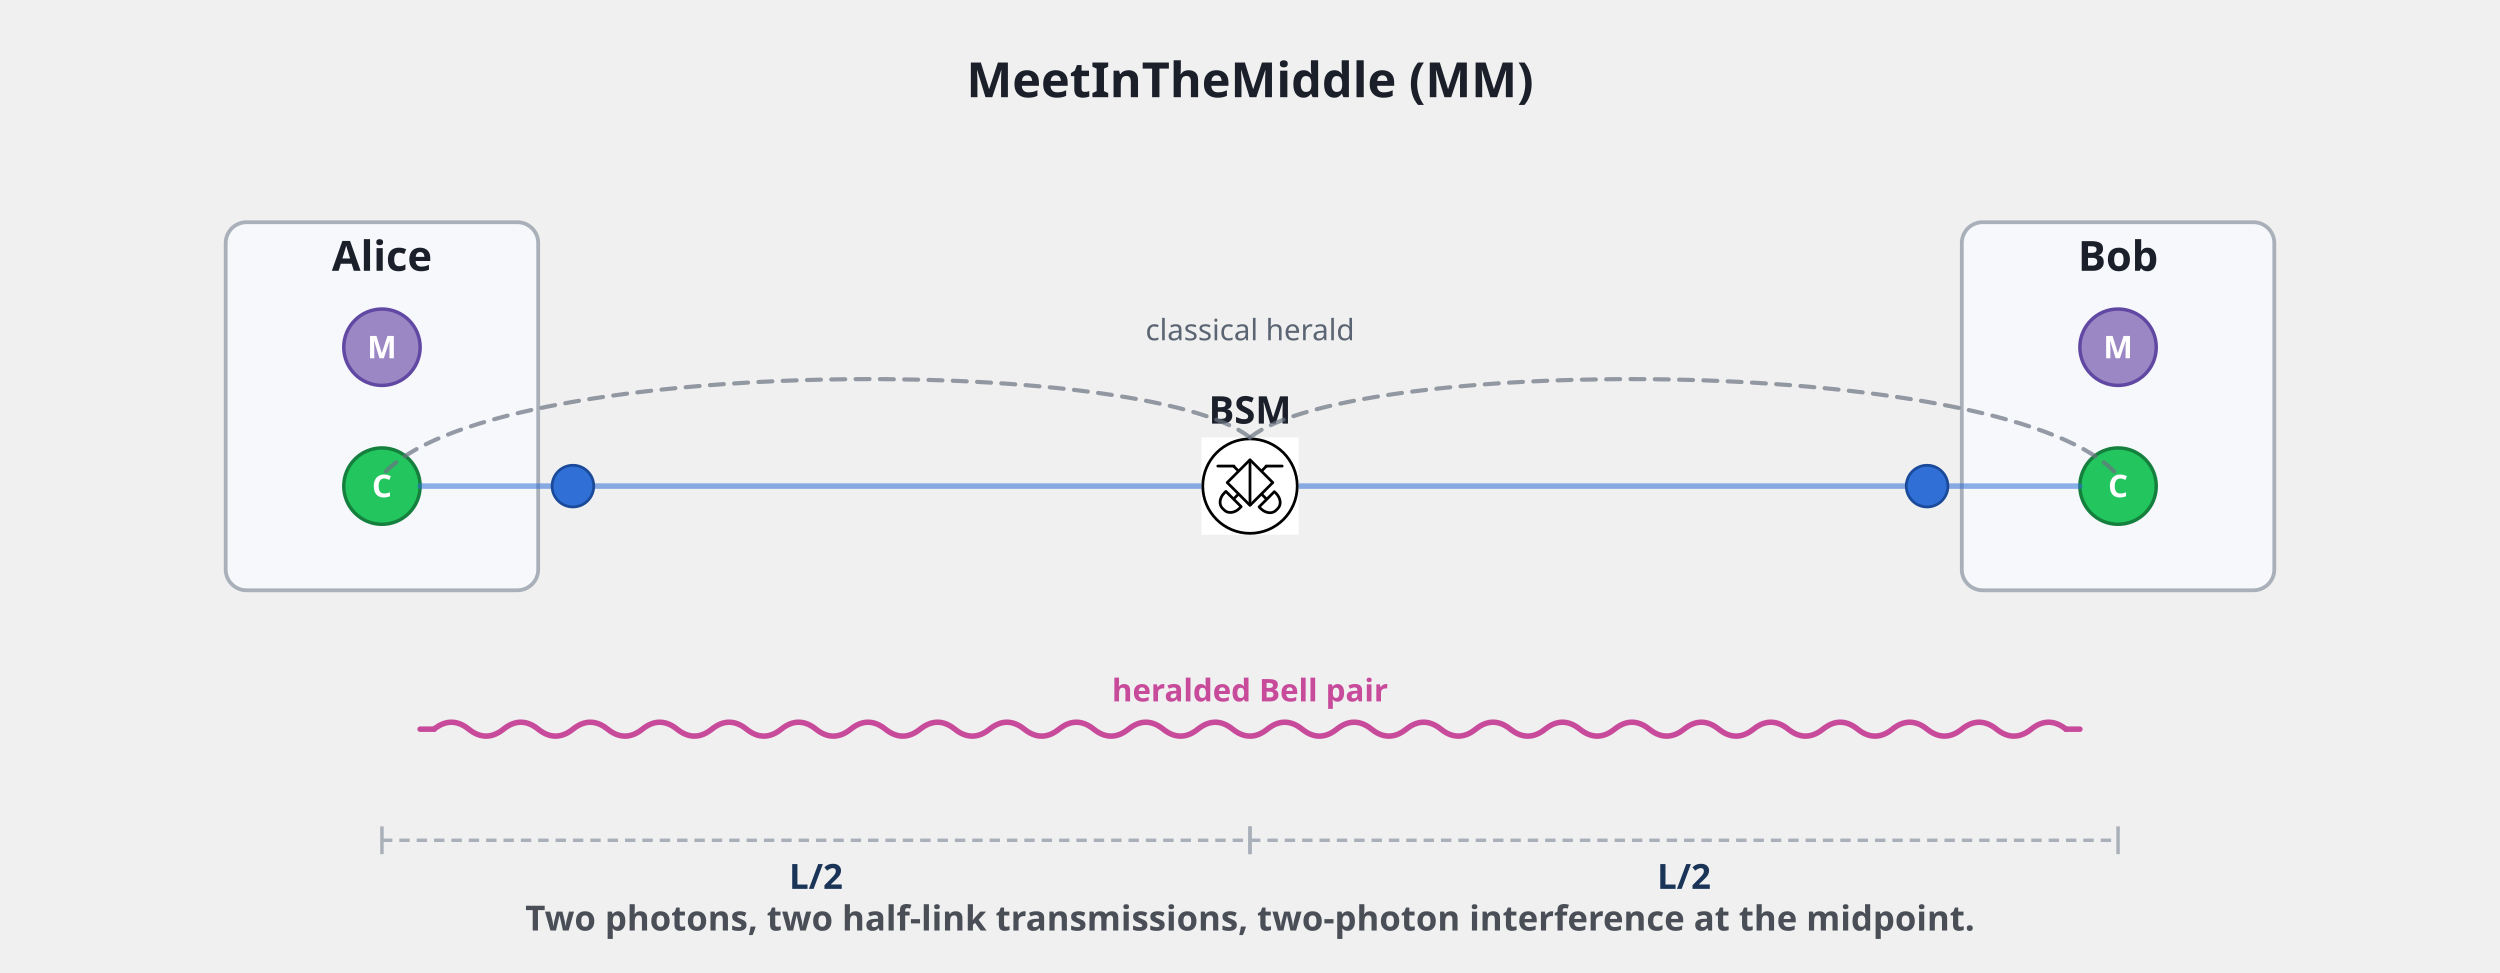
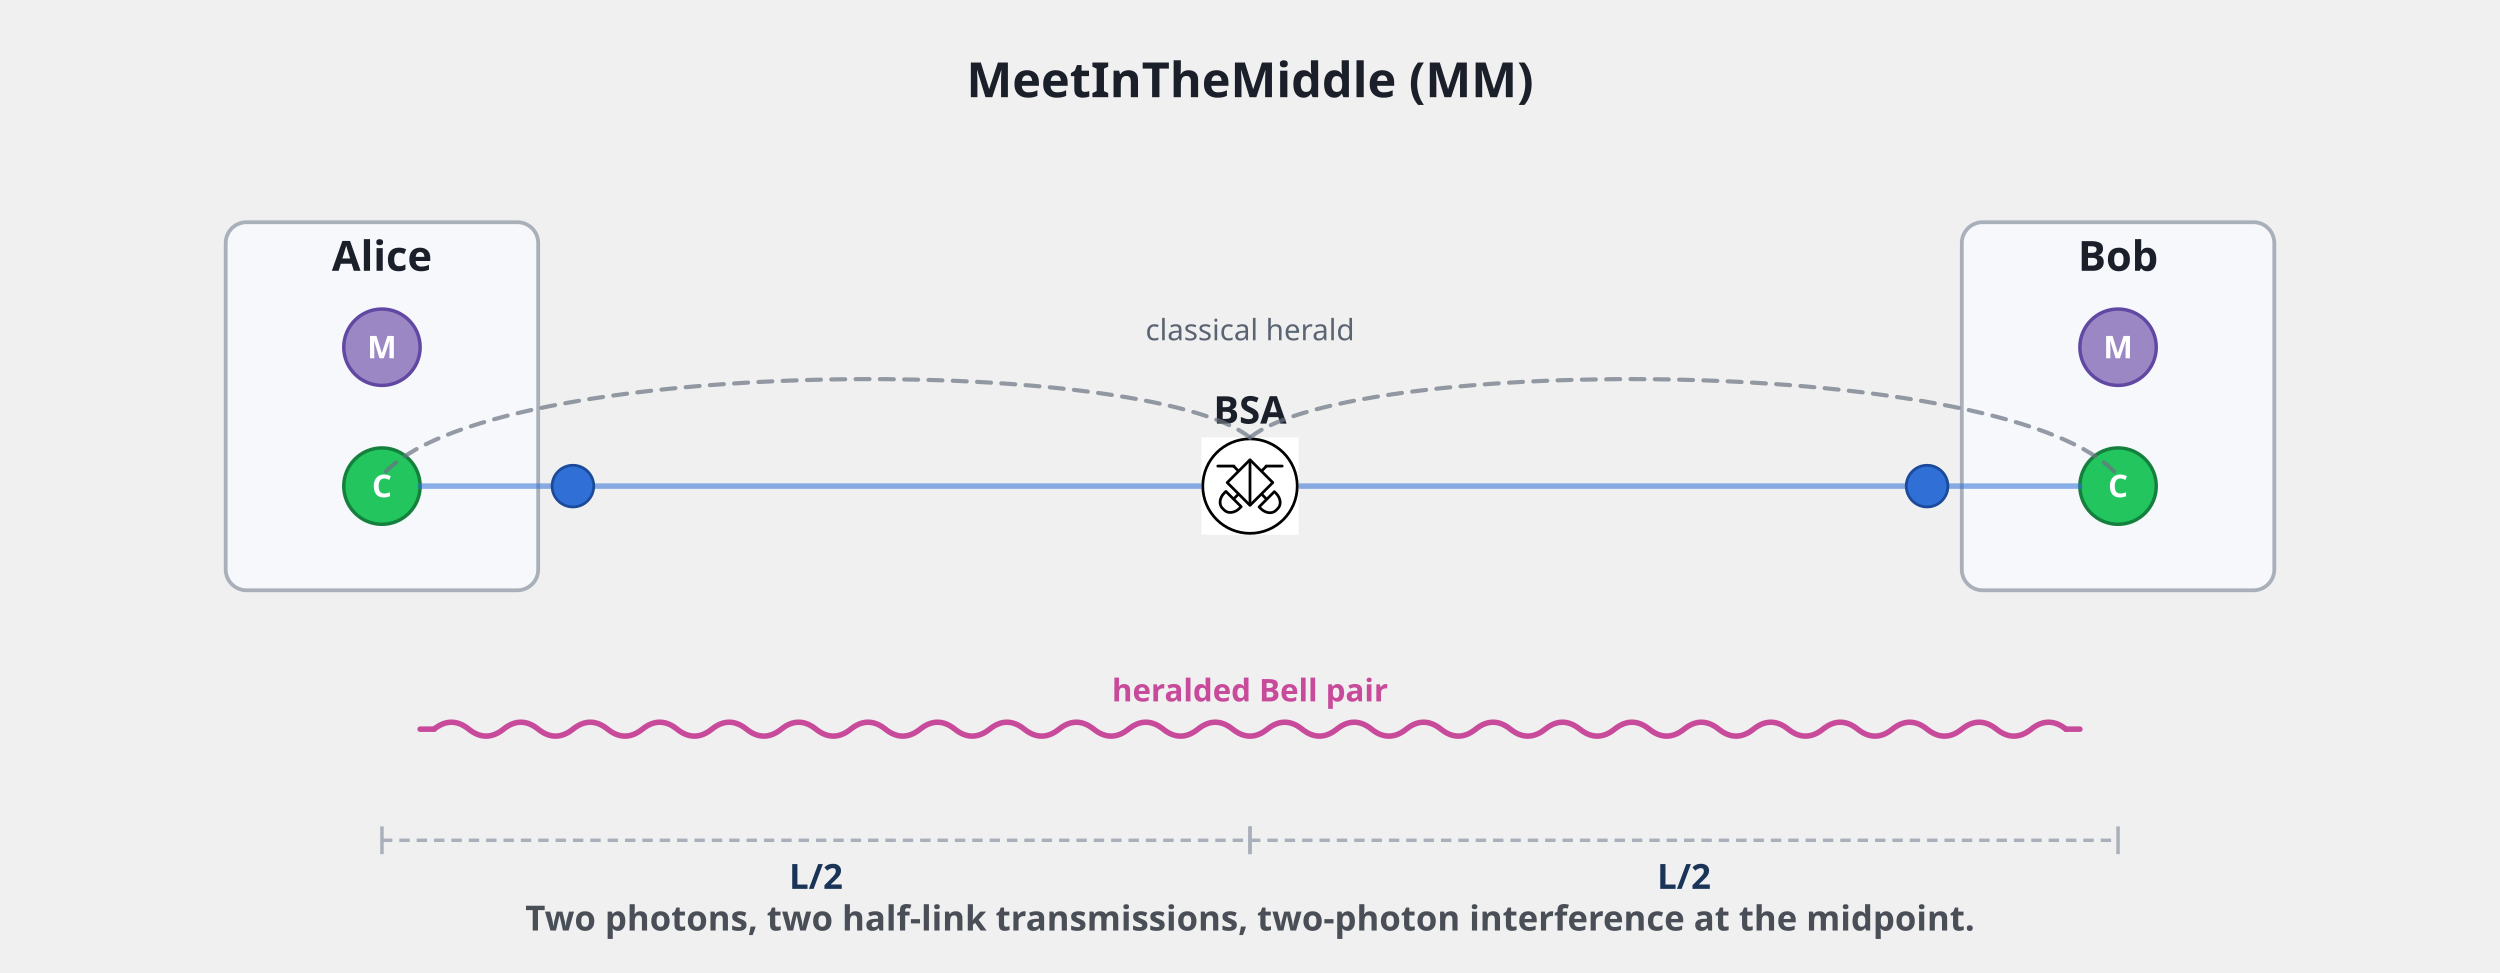
<svg xmlns="http://www.w3.org/2000/svg" viewBox="0 0 720 280" role="img">
  <defs>
    <style>
  .endpoint-card { fill: #f6f8fc; stroke: #aab0ba; stroke-width: 1.1; }
  .qfc-blk    { fill: #e2eef9; stroke: #5a83b3; stroke-width: 1.3; }

  .comm       { fill: #22c55e; stroke: #15803d; stroke-width: 1; }
  .memory     { fill: #9b87c4; stroke: #6048a3; stroke-width: 1; }
  .photon     { fill: #2f6fd6; stroke: #1a4a99; stroke-width: 0.8; }

  .fig-title  { font: 700 14px sans-serif; fill: #1a1f2a; text-anchor: middle; }
  .node-ttl   { font: 700 12px sans-serif; fill: #1a1f2a; text-anchor: middle; }
  .node-sub   { font: 9.5px sans-serif; fill: #4a4f57; text-anchor: middle; }
  .lbl        { font: 600 11px sans-serif; fill: #1a1f2a; text-anchor: middle; }
  .mini       { font: 8.5px sans-serif; fill: #5a6472; text-anchor: middle; }
  .qbit-in    { font: 700 9px sans-serif; fill: #ffffff; text-anchor: middle; dominant-baseline: middle; }
  .qbit-side  { font: 600 9px sans-serif; fill: #1a1f2a; }
  .hop        { font: 700 10px sans-serif; fill: #1a3458; text-anchor: middle; }
  .midline    { stroke: #aab0ba; stroke-width: 1; fill: none; stroke-dasharray: 3 2; }
  .caption    { font: 600 10px sans-serif; fill: #4a4f57; text-anchor: middle; }

  .fiber--quantum  { stroke: #2f6fd6; stroke-width: 1.6; fill: none; stroke-linecap: round; opacity: 0.55; }
  .fiber--classical{ stroke: #6a7280; stroke-width: 1.2; fill: none; stroke-linecap: round; stroke-dasharray: 4 3; opacity: 0.7; }

  .entanglement    { stroke: #c84a9b; stroke-width: 1.6; fill: none; stroke-linecap: round; }
  .entanglement-lbl{ font: 600 9px sans-serif; fill: #c84a9b; text-anchor: middle; }

  .epps-box   { fill: #e2eef9; stroke: #2f6fd6; stroke-width: 1.4; }
  .epps-ttl   { font: 700 10px sans-serif; fill: #1a3458; text-anchor: middle; }
</style>
    <symbol id="quisp-bsa-white" viewBox="0 0 100 100" overflow="visible">
      <rect x="0" y="0" width="100" height="100" fill="#ffffff" />
      <g transform="rotate(180 50 50)">
        <g id="layer1" transform="translate(-31.46088,77.69216)">
          <g id="g20029" transform="matrix(2.837529,0,0,2.837529,-4.74348,-1217.76)">
            <circle style="fill:none;stroke:#000000;stroke-width:1;stroke-miterlimit:4;stroke-dasharray:none" id="circle19883" cx="30.38" cy="419.403" r="17.121" />
            <rect style="fill:none;stroke:#000000;stroke-width:1;stroke-linejoin:round;stroke-miterlimit:4;stroke-dasharray:none" id="rect19885" width="11.686" height="11.686" x="-324.797" y="-281.833" ry="0" transform="rotate(-135)" />
            <path id="path19887" style="fill:none;stroke:#000000;stroke-width:1;stroke-linejoin:round;stroke-miterlimit:4;stroke-dasharray:none" d="m 20.283,411.291 c -1.34,1.34 -1.049,3.788 0.652,5.489 l 0.614,0.614 5.536,-5.536 -0.614,-0.614 c -1.701,-1.701 -4.149,-1.992 -5.489,-0.652 z" />
            <path id="path19889" style="fill:none;stroke:#000000;stroke-width:1;stroke-linejoin:round;stroke-miterlimit:4;stroke-dasharray:none" d="m 39.687,410.683 c -1.34,-1.34 -3.788,-1.049 -5.489,0.652 l -0.614,0.614 5.536,5.536 0.614,-0.614 c 1.701,-1.701 1.992,-4.149 0.652,-5.489 z" />
            <path style="fill:none;stroke:#000000;stroke-width:1;stroke-linecap:butt;stroke-linejoin:miter;stroke-miterlimit:4;stroke-dasharray:none;stroke-opacity:1" d="M 30.38,428.952 V 412.425" id="path19891" />
            <path style="fill:none;stroke:#000000;stroke-width:1;stroke-linecap:butt;stroke-linejoin:miter;stroke-miterlimit:4;stroke-dasharray:none;stroke-opacity:1" d="m 24.318,414.627 1.952,1.952" id="path19893" />
            <path style="fill:none;stroke:#000000;stroke-width:1;stroke-linecap:butt;stroke-linejoin:miter;stroke-miterlimit:4;stroke-dasharray:none;stroke-opacity:1" d="m 36.352,414.717 -1.952,1.952" id="path19895" />
            <path style="fill:none;stroke:#000000;stroke-width:1;stroke-linecap:butt;stroke-linejoin:miter;stroke-miterlimit:4;stroke-dasharray:none;stroke-opacity:1" d="m 34.512,424.82 1.952,1.952" id="path19897" />
            <path style="fill:none;stroke:#000000;stroke-width:1;stroke-linecap:round;stroke-linejoin:miter;stroke-miterlimit:4;stroke-dasharray:none;stroke-opacity:1" d="m 36.202,426.664 h 5.849" id="path19899" />
            <path style="fill:none;stroke:#000000;stroke-width:1;stroke-linecap:butt;stroke-linejoin:miter;stroke-miterlimit:4;stroke-dasharray:none;stroke-opacity:1" d="m 26.248,424.82 -1.952,1.952" id="path19903" />
            <path style="fill:none;stroke:#000000;stroke-width:1;stroke-linecap:round;stroke-linejoin:miter;stroke-miterlimit:4;stroke-dasharray:none;stroke-opacity:1" d="M 24.558,426.664 H 18.71" id="path19905" />
          </g>
        </g>
      </g>
    </symbol>
  </defs>
  <text x="360.0" y="28" class="fig-title" style="text-anchor:middle">MeetInTheMiddle (MM)</text>
  <rect x="65.0" y="64" width="90" height="106" rx="6" class="endpoint-card" />
  <text x="110" y="78" class="node-ttl" style="text-anchor:middle">Alice</text>
  <circle cx="110" cy="100" r="11" class="memory" />
  <text x="110" y="100" class="qbit-in" style="text-anchor:middle">M</text>
  <circle cx="110" cy="140" r="11" class="comm" />
  <text x="110" y="140" class="qbit-in" style="text-anchor:middle">C</text>
  <rect x="565.0" y="64" width="90" height="106" rx="6" class="endpoint-card" />
  <text x="610" y="78" class="node-ttl" style="text-anchor:middle">Bob</text>
  <circle cx="610" cy="100" r="11" class="memory" />
  <text x="610" y="100" class="qbit-in" style="text-anchor:middle">M</text>
  <circle cx="610" cy="140" r="11" class="comm" />
  <text x="610" y="140" class="qbit-in" style="text-anchor:middle">C</text>
  <line x1="121" y1="140" x2="346.0" y2="140" class="fiber--quantum" />
  <line x1="374.0" y1="140" x2="599" y2="140" class="fiber--quantum" />
  <circle cx="165" cy="140" r="6" class="photon" />
  <circle cx="555" cy="140" r="6" class="photon" />
  <use href="#quisp-bsa-white" x="346.0" y="126.0" width="28" height="28" />
-   <text x="360.0" y="122.0" class="lbl" style="text-anchor:middle">BSM</text>
+   <text x="360.0" y="122.0" class="lbl" style="text-anchor:middle">BSA</text>
  <line x1="110" y1="242" x2="360.0" y2="242" class="midline" />
  <line x1="110" y1="238" x2="110" y2="246" style="stroke:#aab0ba;stroke-width:1" />
  <line x1="360.0" y1="238" x2="360.0" y2="246" style="stroke:#aab0ba;stroke-width:1" />
  <text x="235.0" y="256" class="hop" style="text-anchor:middle">L/2</text>
  <line x1="360.0" y1="242" x2="610" y2="242" class="midline" />
  <line x1="360.0" y1="238" x2="360.0" y2="246" style="stroke:#aab0ba;stroke-width:1" />
  <line x1="610" y1="238" x2="610" y2="246" style="stroke:#aab0ba;stroke-width:1" />
  <text x="485.0" y="256" class="hop" style="text-anchor:middle">L/2</text>
  <path d="M 360.0 126.0 C 330.0 102, 140 102, 110 137" class="fiber--classical" />
  <path d="M 360.0 126.0 C 390.0 102, 580 102, 610 137" class="fiber--classical" />
  <text x="360.0" y="98" class="mini" style="text-anchor:middle">classical herald</text>
  <line x1="121" y1="210" x2="125.0" y2="210" class="entanglement" />
  <path d="M 125.0 210 q 5.0 -4 10 0 t 10 0 t 10 0 t 10 0 t 10 0 t 10 0 t 10 0 t 10 0 t 10 0 t 10 0 t 10 0 t 10 0 t 10 0 t 10 0 t 10 0 t 10 0 t 10 0 t 10 0 t 10 0 t 10 0 t 10 0 t 10 0 t 10 0 t 10 0 t 10 0 t 10 0 t 10 0 t 10 0 t 10 0 t 10 0 t 10 0 t 10 0 t 10 0 t 10 0 t 10 0 t 10 0 t 10 0 t 10 0 t 10 0 t 10 0 t 10 0 t 10 0 t 10 0 t 10 0 t 10 0 t 10 0 t 10 0" class="entanglement" />
  <line x1="595.0" y1="210" x2="599" y2="210" class="entanglement" />
  <text x="360.0" y="202" class="entanglement-lbl" style="text-anchor:middle">heralded Bell pair</text>
  <text x="360.0" y="268" class="caption" style="text-anchor:middle">Two photons, two half-link transmissions, two-photon interference at the midpoint.</text>
</svg>
